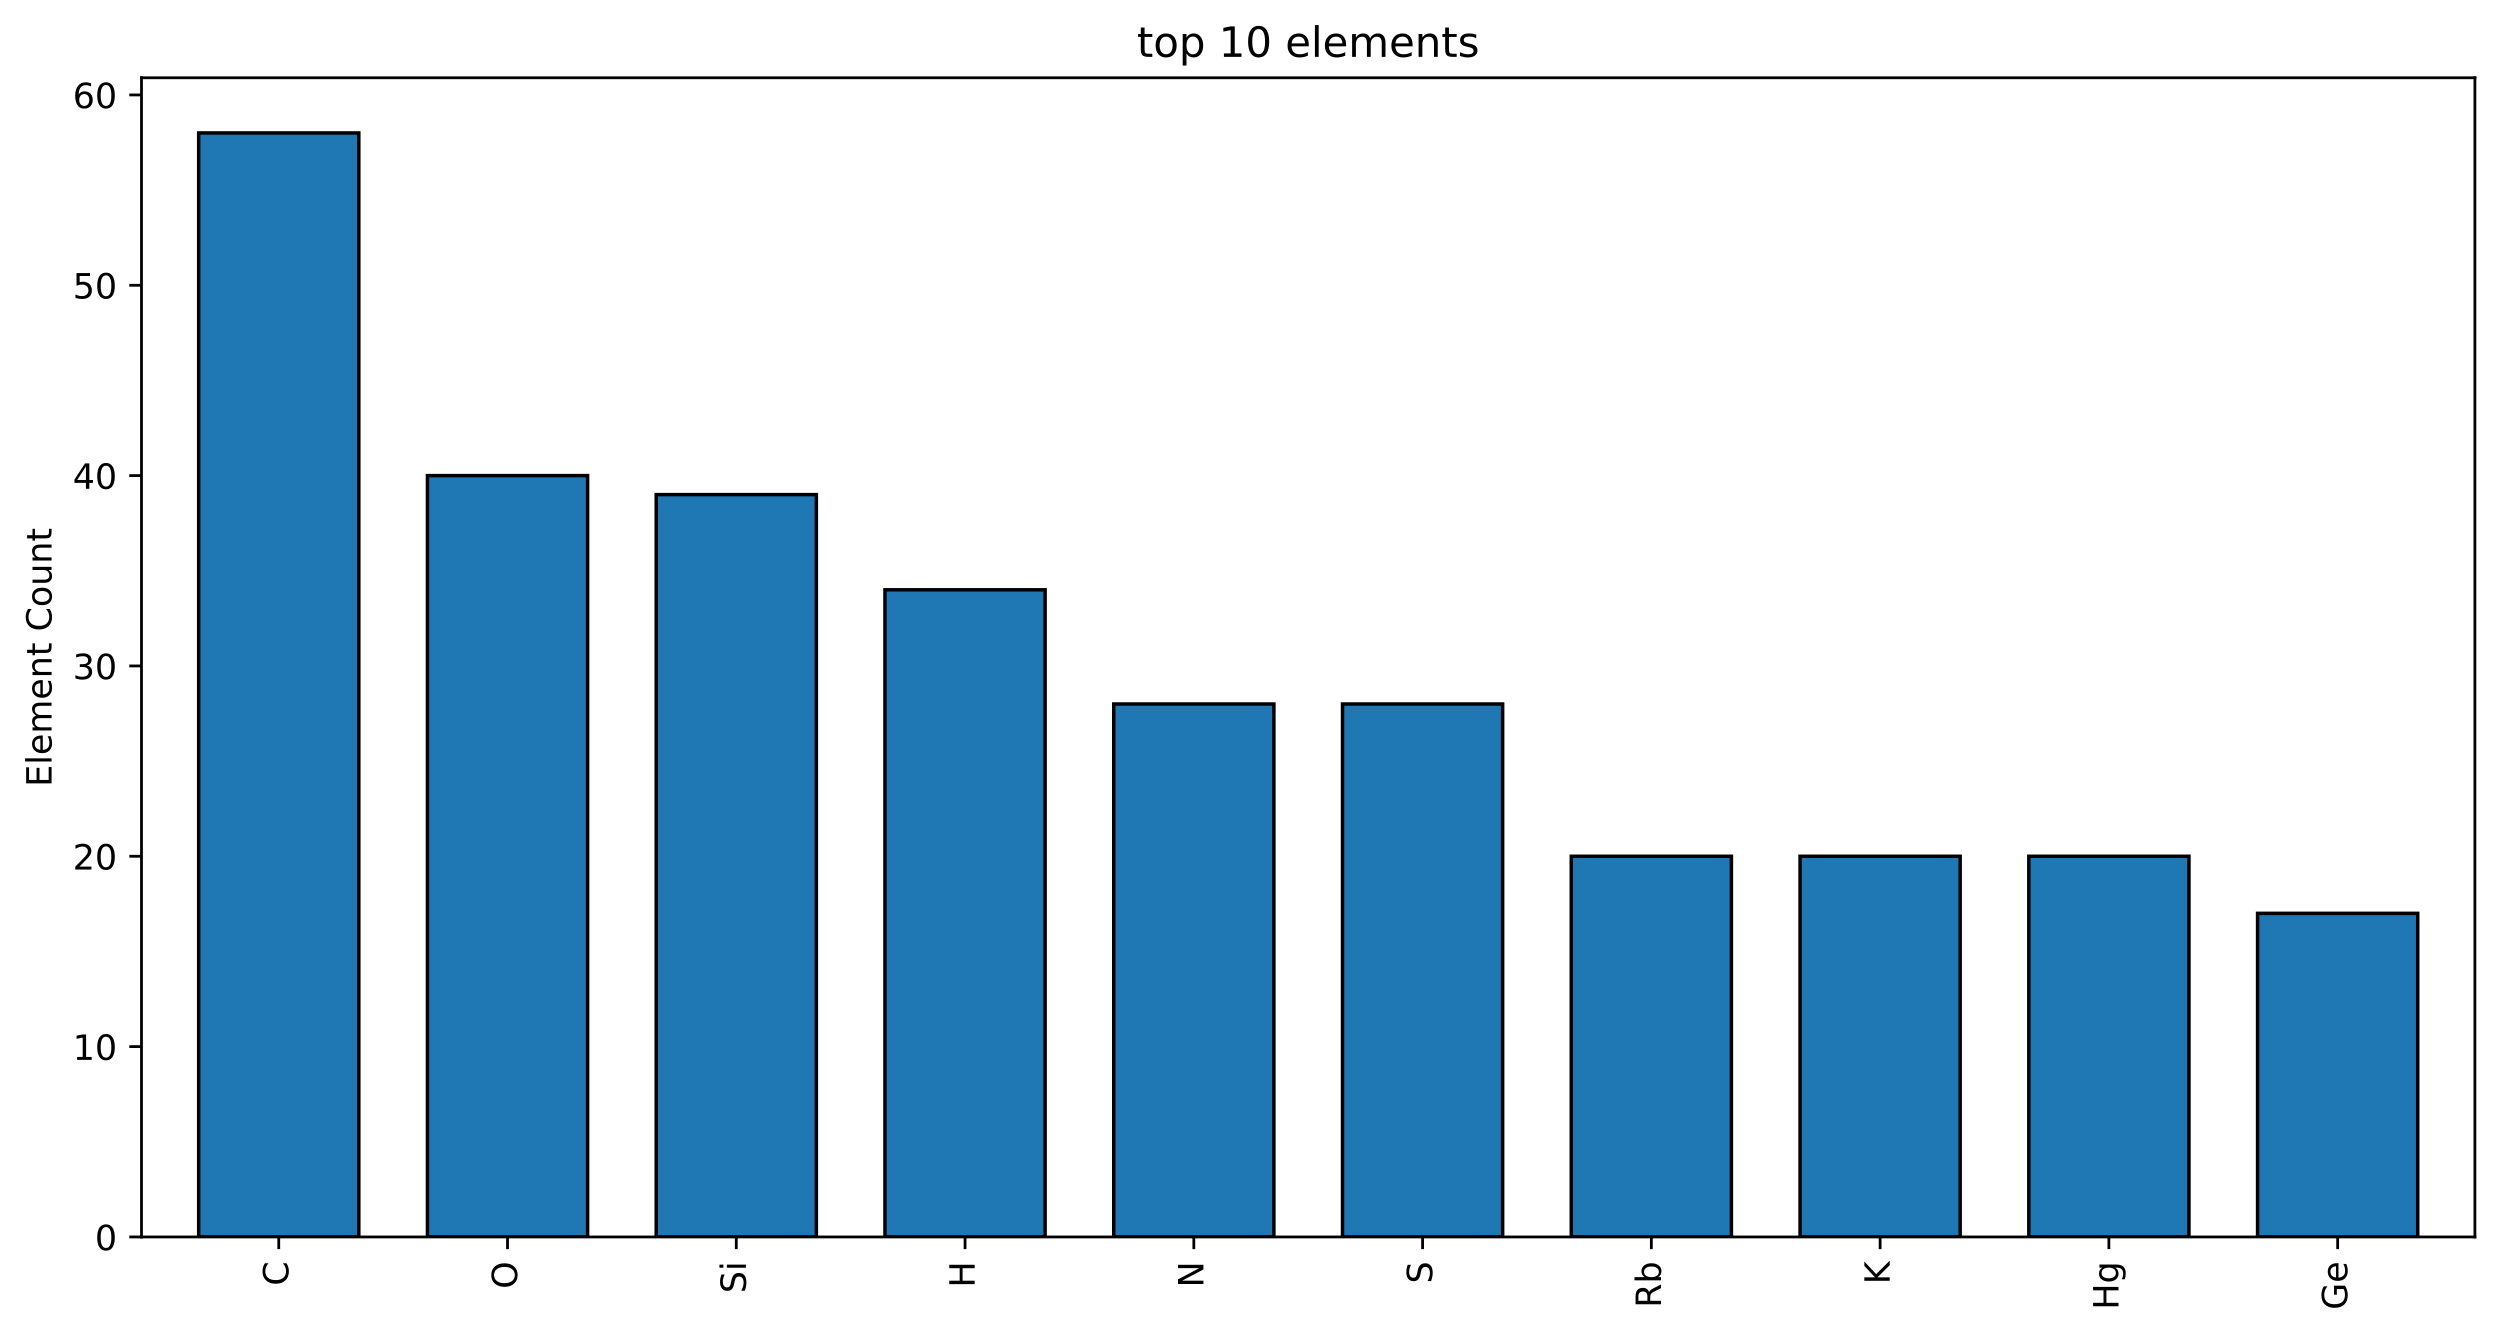
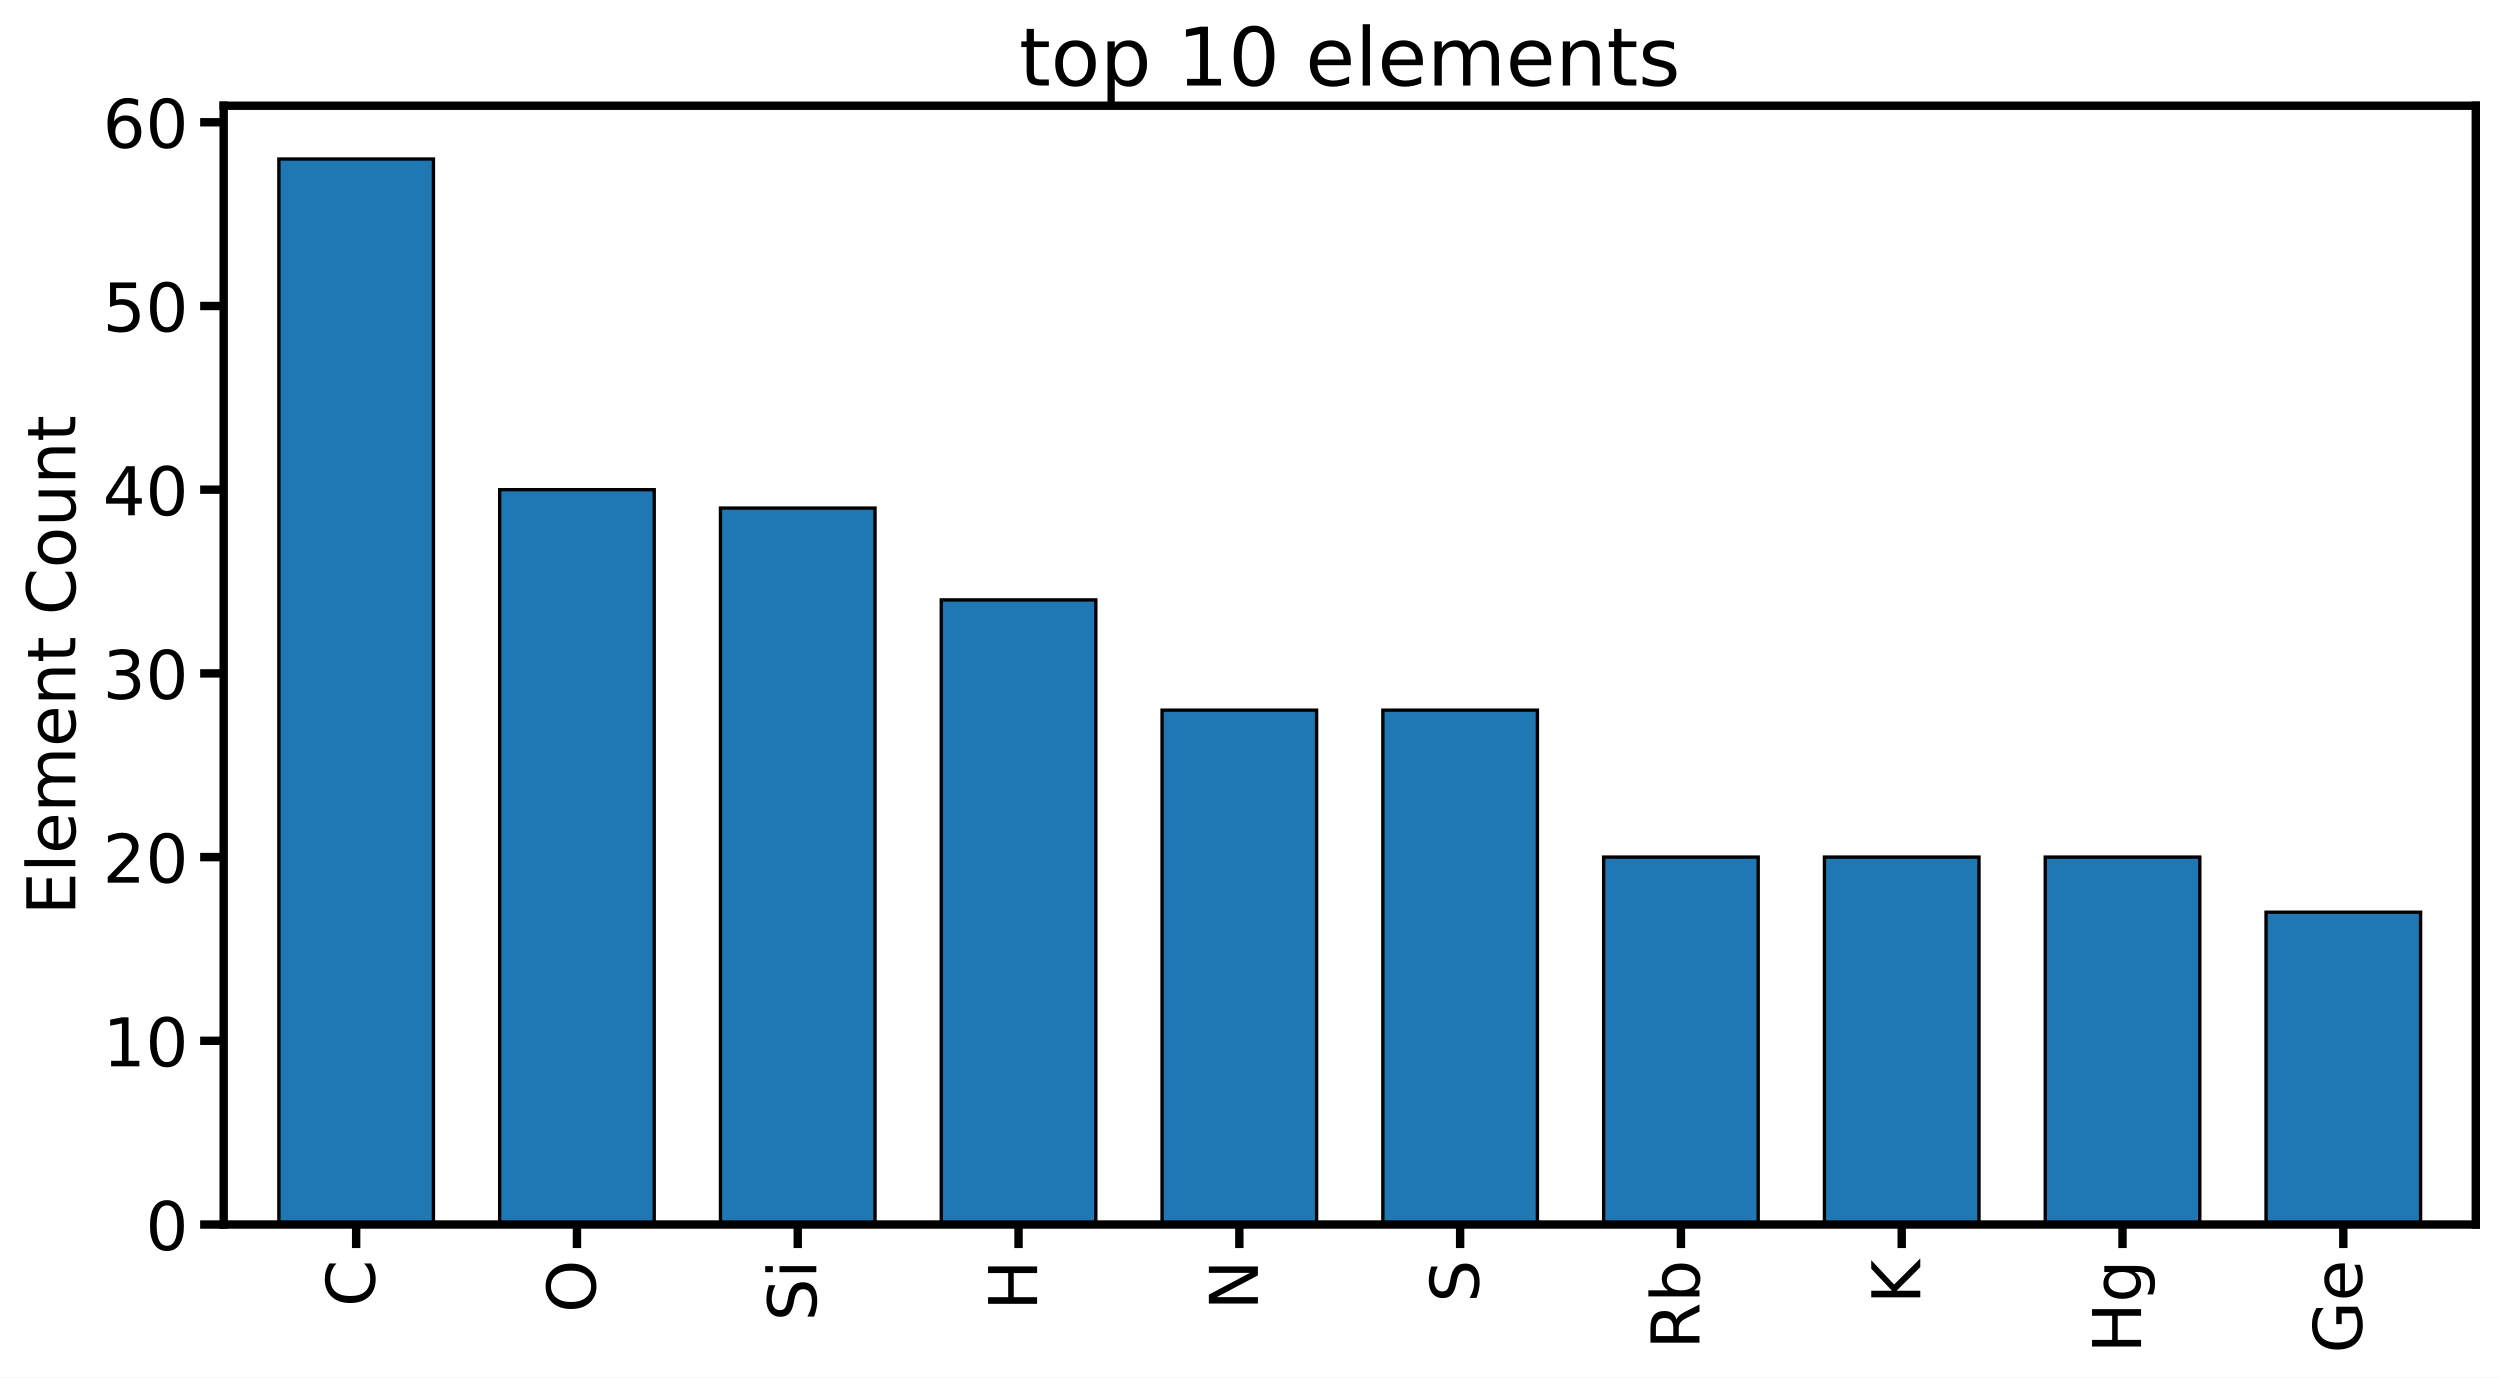
- <svg xmlns="http://www.w3.org/2000/svg" xmlns:xlink="http://www.w3.org/1999/xlink" height="383.06pt" version="1.1" viewBox="0 0 717.403 383.06" width="717.403pt">
+ <svg xmlns="http://www.w3.org/2000/svg" xmlns:xlink="http://www.w3.org/1999/xlink" height="409.579pt" version="1.1" viewBox="0 0 743.306 409.579" width="743.306pt">
  <defs>
    <style type="text/css">
*{stroke-linecap:butt;stroke-linejoin:round;}
  </style>
  </defs>
  <g id="figure_1">
    <g id="patch_1">
-       <path d="M 0 383.06  L 717.403 383.06  L 717.403 0  L 0 0  z " style="fill:#ffffff;" />
+       <path d="M 0 409.579  L 743.306 409.579  L 743.306 0  L 0 0  z " style="fill:#ffffff;" />
    </g>
    <g id="axes_1">
      <g id="patch_2">
-         <path d="M 40.603 354.958  L 710.203 354.958  L 710.203 22.318  L 40.603 22.318  z " style="fill:#ffffff;" />
+         <path d="M 66.506 364.076  L 736.106 364.076  L 736.106 31.436  L 66.506 31.436  z " style="fill:#ffffff;" />
      </g>
      <g id="patch_3">
-         <path clip-path="url(#pca8b37ce9c)" d="M 57.015 354.958  L 102.968 354.958  L 102.968 38.158  L 57.015 38.158  z " style="fill:#1f77b4;stroke:#000000;stroke-linejoin:miter;" />
+         <path clip-path="url(#p28647fde03)" d="M 82.918 364.076  L 128.871 364.076  L 128.871 47.276  L 82.918 47.276  z " style="fill:#1f77b4;stroke:#000000;stroke-linejoin:miter;" />
      </g>
      <g id="patch_4">
-         <path clip-path="url(#pca8b37ce9c)" d="M 122.662 354.958  L 168.615 354.958  L 168.615 136.475  L 122.662 136.475  z " style="fill:#1f77b4;stroke:#000000;stroke-linejoin:miter;" />
+         <path clip-path="url(#p28647fde03)" d="M 148.565 364.076  L 194.518 364.076  L 194.518 145.593  L 148.565 145.593  z " style="fill:#1f77b4;stroke:#000000;stroke-linejoin:miter;" />
      </g>
      <g id="patch_5">
-         <path clip-path="url(#pca8b37ce9c)" d="M 188.309 354.958  L 234.262 354.958  L 234.262 141.937  L 188.309 141.937  z " style="fill:#1f77b4;stroke:#000000;stroke-linejoin:miter;" />
+         <path clip-path="url(#p28647fde03)" d="M 214.212 364.076  L 260.165 364.076  L 260.165 151.056  L 214.212 151.056  z " style="fill:#1f77b4;stroke:#000000;stroke-linejoin:miter;" />
      </g>
      <g id="patch_6">
-         <path clip-path="url(#pca8b37ce9c)" d="M 253.956 354.958  L 299.909 354.958  L 299.909 169.248  L 253.956 169.248  z " style="fill:#1f77b4;stroke:#000000;stroke-linejoin:miter;" />
+         <path clip-path="url(#p28647fde03)" d="M 279.859 364.076  L 325.812 364.076  L 325.812 178.366  L 279.859 178.366  z " style="fill:#1f77b4;stroke:#000000;stroke-linejoin:miter;" />
      </g>
      <g id="patch_7">
-         <path clip-path="url(#pca8b37ce9c)" d="M 319.603 354.958  L 365.556 354.958  L 365.556 202.02  L 319.603 202.02  z " style="fill:#1f77b4;stroke:#000000;stroke-linejoin:miter;" />
+         <path clip-path="url(#p28647fde03)" d="M 345.506 364.076  L 391.459 364.076  L 391.459 211.138  L 345.506 211.138  z " style="fill:#1f77b4;stroke:#000000;stroke-linejoin:miter;" />
      </g>
      <g id="patch_8">
-         <path clip-path="url(#pca8b37ce9c)" d="M 385.25 354.958  L 431.203 354.958  L 431.203 202.02  L 385.25 202.02  z " style="fill:#1f77b4;stroke:#000000;stroke-linejoin:miter;" />
+         <path clip-path="url(#p28647fde03)" d="M 411.153 364.076  L 457.106 364.076  L 457.106 211.138  L 411.153 211.138  z " style="fill:#1f77b4;stroke:#000000;stroke-linejoin:miter;" />
      </g>
      <g id="patch_9">
-         <path clip-path="url(#pca8b37ce9c)" d="M 450.897 354.958  L 496.85 354.958  L 496.85 245.717  L 450.897 245.717  z " style="fill:#1f77b4;stroke:#000000;stroke-linejoin:miter;" />
+         <path clip-path="url(#p28647fde03)" d="M 476.8 364.076  L 522.753 364.076  L 522.753 254.835  L 476.8 254.835  z " style="fill:#1f77b4;stroke:#000000;stroke-linejoin:miter;" />
      </g>
      <g id="patch_10">
-         <path clip-path="url(#pca8b37ce9c)" d="M 516.544 354.958  L 562.497 354.958  L 562.497 245.717  L 516.544 245.717  z " style="fill:#1f77b4;stroke:#000000;stroke-linejoin:miter;" />
+         <path clip-path="url(#p28647fde03)" d="M 542.447 364.076  L 588.4 364.076  L 588.4 254.835  L 542.447 254.835  z " style="fill:#1f77b4;stroke:#000000;stroke-linejoin:miter;" />
      </g>
      <g id="patch_11">
-         <path clip-path="url(#pca8b37ce9c)" d="M 582.191 354.958  L 628.144 354.958  L 628.144 245.717  L 582.191 245.717  z " style="fill:#1f77b4;stroke:#000000;stroke-linejoin:miter;" />
+         <path clip-path="url(#p28647fde03)" d="M 608.094 364.076  L 654.047 364.076  L 654.047 254.835  L 608.094 254.835  z " style="fill:#1f77b4;stroke:#000000;stroke-linejoin:miter;" />
      </g>
      <g id="patch_12">
-         <path clip-path="url(#pca8b37ce9c)" d="M 647.838 354.958  L 693.791 354.958  L 693.791 262.103  L 647.838 262.103  z " style="fill:#1f77b4;stroke:#000000;stroke-linejoin:miter;" />
+         <path clip-path="url(#p28647fde03)" d="M 673.742 364.076  L 719.694 364.076  L 719.694 271.221  L 673.742 271.221  z " style="fill:#1f77b4;stroke:#000000;stroke-linejoin:miter;" />
      </g>
      <g id="matplotlib.axis_1">
        <g id="xtick_1">
          <g id="line2d_1">
            <defs>
-               <path d="M 0 0  L 0 3.5  " id="ma5c76745f0" style="stroke:#000000;stroke-width:0.8;" />
-             </defs>
-             <g>
-               <use style="stroke:#000000;stroke-width:0.8;" x="79.991" xlink:href="#ma5c76745f0" y="354.958" />
+               <path d="M 0 0  L 0 7  " id="m78ab363102" style="stroke:#000000;stroke-width:2.5;" />
+             </defs>
+             <g>
+               <use style="stroke:#000000;stroke-width:2.5;" x="105.894" xlink:href="#m78ab363102" y="364.076" />
            </g>
          </g>
          <g id="text_1">
            <defs>
              <path d="M 64.406 67.281  L 64.406 56.891  Q 59.422 61.531 53.781 63.812  Q 48.141 66.109 41.797 66.109  Q 29.297 66.109 22.656 58.469  Q 16.016 50.828 16.016 36.375  Q 16.016 21.969 22.656 14.328  Q 29.297 6.688 41.797 6.688  Q 48.141 6.688 53.781 8.984  Q 59.422 11.281 64.406 15.922  L 64.406 5.609  Q 59.234 2.094 53.438 0.328  Q 47.656 -1.422 41.219 -1.422  Q 24.656 -1.422 15.125 8.703  Q 5.609 18.844 5.609 36.375  Q 5.609 53.953 15.125 64.078  Q 24.656 74.219 41.219 74.219  Q 47.75 74.219 53.531 72.484  Q 59.328 70.75 64.406 67.281  z " id="DejaVuSans-67" />
            </defs>
-             <g transform="translate(82.75074 368.9409)rotate(-90)scale(0.1 -0.1)">
+             <g transform="translate(111.4132 388.5419)rotate(-90)scale(0.2 -0.2)">
              <use xlink:href="#DejaVuSans-67" />
            </g>
          </g>
        </g>
        <g id="xtick_2">
          <g id="line2d_2">
            <g>
-               <use style="stroke:#000000;stroke-width:0.8;" x="145.638" xlink:href="#ma5c76745f0" y="354.958" />
+               <use style="stroke:#000000;stroke-width:2.5;" x="171.542" xlink:href="#m78ab363102" y="364.076" />
            </g>
          </g>
          <g id="text_2">
            <defs>
              <path d="M 39.406 66.219  Q 28.656 66.219 22.328 58.203  Q 16.016 50.203 16.016 36.375  Q 16.016 22.609 22.328 14.594  Q 28.656 6.594 39.406 6.594  Q 50.141 6.594 56.422 14.594  Q 62.703 22.609 62.703 36.375  Q 62.703 50.203 56.422 58.203  Q 50.141 66.219 39.406 66.219  z M 39.406 74.219  Q 54.734 74.219 63.906 63.938  Q 73.094 53.656 73.094 36.375  Q 73.094 19.141 63.906 8.859  Q 54.734 -1.422 39.406 -1.422  Q 24.031 -1.422 14.812 8.828  Q 5.609 19.094 5.609 36.375  Q 5.609 53.656 14.812 63.938  Q 24.031 74.219 39.406 74.219  z " id="DejaVuSans-79" />
            </defs>
-             <g transform="translate(148.3978 369.83)rotate(-90)scale(0.1 -0.1)">
+             <g transform="translate(177.0603 390.32)rotate(-90)scale(0.2 -0.2)">
              <use xlink:href="#DejaVuSans-79" />
            </g>
          </g>
        </g>
        <g id="xtick_3">
          <g id="line2d_3">
            <g>
-               <use style="stroke:#000000;stroke-width:0.8;" x="211.285" xlink:href="#ma5c76745f0" y="354.958" />
+               <use style="stroke:#000000;stroke-width:2.5;" x="237.189" xlink:href="#m78ab363102" y="364.076" />
            </g>
          </g>
          <g id="text_3">
            <defs>
              <path d="M 53.516 70.516  L 53.516 60.891  Q 47.906 63.578 42.922 64.891  Q 37.938 66.219 33.297 66.219  Q 25.25 66.219 20.875 63.094  Q 16.5 59.969 16.5 54.203  Q 16.5 49.359 19.406 46.891  Q 22.312 44.438 30.422 42.922  L 36.375 41.703  Q 47.406 39.594 52.656 34.297  Q 57.906 29 57.906 20.125  Q 57.906 9.516 50.797 4.047  Q 43.703 -1.422 29.984 -1.422  Q 24.812 -1.422 18.969 -0.25  Q 13.141 0.922 6.891 3.219  L 6.891 13.375  Q 12.891 10.016 18.656 8.297  Q 24.422 6.594 29.984 6.594  Q 38.422 6.594 43.016 9.906  Q 47.609 13.234 47.609 19.391  Q 47.609 24.75 44.312 27.781  Q 41.016 30.812 33.5 32.328  L 27.484 33.5  Q 16.453 35.688 11.516 40.375  Q 6.594 45.062 6.594 53.422  Q 6.594 63.094 13.406 68.656  Q 20.219 74.219 32.172 74.219  Q 37.312 74.219 42.625 73.281  Q 47.953 72.359 53.516 70.516  z " id="DejaVuSans-83" />
              <path d="M 9.422 54.688  L 18.406 54.688  L 18.406 0  L 9.422 0  z M 9.422 75.984  L 18.406 75.984  L 18.406 64.594  L 9.422 64.594  z " id="DejaVuSans-105" />
            </defs>
-             <g transform="translate(214.0449 371.0847)rotate(-90)scale(0.1 -0.1)">
+             <g transform="translate(242.7074 392.8294)rotate(-90)scale(0.2 -0.2)">
              <use xlink:href="#DejaVuSans-83" />
              <use x="63.477" xlink:href="#DejaVuSans-105" />
            </g>
          </g>
        </g>
        <g id="xtick_4">
          <g id="line2d_4">
            <g>
-               <use style="stroke:#000000;stroke-width:0.8;" x="276.933" xlink:href="#ma5c76745f0" y="354.958" />
+               <use style="stroke:#000000;stroke-width:2.5;" x="302.836" xlink:href="#m78ab363102" y="364.076" />
            </g>
          </g>
          <g id="text_4">
            <defs>
              <path d="M 9.812 72.906  L 19.672 72.906  L 19.672 43.016  L 55.516 43.016  L 55.516 72.906  L 65.375 72.906  L 65.375 0  L 55.516 0  L 55.516 34.719  L 19.672 34.719  L 19.672 0  L 9.812 0  z " id="DejaVuSans-72" />
            </defs>
-             <g transform="translate(279.6919 369.4784)rotate(-90)scale(0.1 -0.1)">
+             <g transform="translate(308.3544 389.6169)rotate(-90)scale(0.2 -0.2)">
              <use xlink:href="#DejaVuSans-72" />
            </g>
          </g>
        </g>
        <g id="xtick_5">
          <g id="line2d_5">
            <g>
-               <use style="stroke:#000000;stroke-width:0.8;" x="342.58" xlink:href="#ma5c76745f0" y="354.958" />
+               <use style="stroke:#000000;stroke-width:2.5;" x="368.483" xlink:href="#m78ab363102" y="364.076" />
            </g>
          </g>
          <g id="text_5">
            <defs>
              <path d="M 9.812 72.906  L 23.094 72.906  L 55.422 11.922  L 55.422 72.906  L 64.984 72.906  L 64.984 0  L 51.703 0  L 19.391 60.984  L 19.391 0  L 9.812 0  z " id="DejaVuSans-78" />
            </defs>
-             <g transform="translate(345.339 369.4394)rotate(-90)scale(0.1 -0.1)">
+             <g transform="translate(374.0015 389.5387)rotate(-90)scale(0.2 -0.2)">
              <use xlink:href="#DejaVuSans-78" />
            </g>
          </g>
        </g>
        <g id="xtick_6">
          <g id="line2d_6">
            <g>
-               <use style="stroke:#000000;stroke-width:0.8;" x="408.227" xlink:href="#ma5c76745f0" y="354.958" />
+               <use style="stroke:#000000;stroke-width:2.5;" x="434.13" xlink:href="#m78ab363102" y="364.076" />
            </g>
          </g>
          <g id="text_6">
-             <g transform="translate(410.986 368.3066)rotate(-90)scale(0.1 -0.1)">
+             <g transform="translate(439.6485 387.2731)rotate(-90)scale(0.2 -0.2)">
              <use xlink:href="#DejaVuSans-83" />
            </g>
          </g>
        </g>
        <g id="xtick_7">
          <g id="line2d_7">
            <g>
-               <use style="stroke:#000000;stroke-width:0.8;" x="473.874" xlink:href="#ma5c76745f0" y="354.958" />
+               <use style="stroke:#000000;stroke-width:2.5;" x="499.777" xlink:href="#m78ab363102" y="364.076" />
            </g>
          </g>
          <g id="text_7">
            <defs>
              <path d="M 44.391 34.188  Q 47.562 33.109 50.562 29.594  Q 53.562 26.078 56.594 19.922  L 66.609 0  L 56 0  L 46.688 18.703  Q 43.062 26.031 39.672 28.422  Q 36.281 30.812 30.422 30.812  L 19.672 30.812  L 19.672 0  L 9.812 0  L 9.812 72.906  L 32.078 72.906  Q 44.578 72.906 50.734 67.672  Q 56.891 62.453 56.891 51.906  Q 56.891 45.016 53.688 40.469  Q 50.484 35.938 44.391 34.188  z M 19.672 64.797  L 19.672 38.922  L 32.078 38.922  Q 39.203 38.922 42.844 42.219  Q 46.484 45.516 46.484 51.906  Q 46.484 58.297 42.844 61.547  Q 39.203 64.797 32.078 64.797  z " id="DejaVuSans-82" />
              <path d="M 48.688 27.297  Q 48.688 37.203 44.609 42.844  Q 40.531 48.484 33.406 48.484  Q 26.266 48.484 22.188 42.844  Q 18.109 37.203 18.109 27.297  Q 18.109 17.391 22.188 11.75  Q 26.266 6.109 33.406 6.109  Q 40.531 6.109 44.609 11.75  Q 48.688 17.391 48.688 27.297  z M 18.109 46.391  Q 20.953 51.266 25.266 53.625  Q 29.594 56 35.594 56  Q 45.562 56 51.781 48.094  Q 58.016 40.188 58.016 27.297  Q 58.016 14.406 51.781 6.484  Q 45.562 -1.422 35.594 -1.422  Q 29.594 -1.422 25.266 0.953  Q 20.953 3.328 18.109 8.203  L 18.109 0  L 9.078 0  L 9.078 75.984  L 18.109 75.984  z " id="DejaVuSans-98" />
            </defs>
-             <g transform="translate(476.6331 375.255)rotate(-90)scale(0.1 -0.1)">
+             <g transform="translate(505.2956 401.17)rotate(-90)scale(0.2 -0.2)">
              <use xlink:href="#DejaVuSans-82" />
              <use x="69.482" xlink:href="#DejaVuSans-98" />
            </g>
          </g>
        </g>
        <g id="xtick_8">
          <g id="line2d_8">
            <g>
-               <use style="stroke:#000000;stroke-width:0.8;" x="539.521" xlink:href="#ma5c76745f0" y="354.958" />
+               <use style="stroke:#000000;stroke-width:2.5;" x="565.424" xlink:href="#m78ab363102" y="364.076" />
            </g>
          </g>
          <g id="text_8">
            <defs>
              <path d="M 9.812 72.906  L 19.672 72.906  L 19.672 42.094  L 52.391 72.906  L 65.094 72.906  L 28.906 38.922  L 67.672 0  L 54.688 0  L 19.672 35.109  L 19.672 0  L 9.812 0  z " id="DejaVuSans-75" />
            </defs>
-             <g transform="translate(542.2801 368.5159)rotate(-90)scale(0.1 -0.1)">
+             <g transform="translate(570.9426 387.6919)rotate(-90)scale(0.2 -0.2)">
              <use xlink:href="#DejaVuSans-75" />
            </g>
          </g>
        </g>
        <g id="xtick_9">
          <g id="line2d_9">
            <g>
-               <use style="stroke:#000000;stroke-width:0.8;" x="605.168" xlink:href="#ma5c76745f0" y="354.958" />
+               <use style="stroke:#000000;stroke-width:2.5;" x="631.071" xlink:href="#m78ab363102" y="364.076" />
            </g>
          </g>
          <g id="text_9">
            <defs>
              <path d="M 45.406 27.984  Q 45.406 37.75 41.375 43.109  Q 37.359 48.484 30.078 48.484  Q 22.859 48.484 18.828 43.109  Q 14.797 37.75 14.797 27.984  Q 14.797 18.266 18.828 12.891  Q 22.859 7.516 30.078 7.516  Q 37.359 7.516 41.375 12.891  Q 45.406 18.266 45.406 27.984  z M 54.391 6.781  Q 54.391 -7.172 48.188 -13.984  Q 42 -20.797 29.203 -20.797  Q 24.469 -20.797 20.266 -20.094  Q 16.062 -19.391 12.109 -17.922  L 12.109 -9.188  Q 16.062 -11.328 19.922 -12.344  Q 23.781 -13.375 27.781 -13.375  Q 36.625 -13.375 41.016 -8.766  Q 45.406 -4.156 45.406 5.172  L 45.406 9.625  Q 42.625 4.781 38.281 2.391  Q 33.938 0 27.875 0  Q 17.828 0 11.672 7.656  Q 5.516 15.328 5.516 27.984  Q 5.516 40.672 11.672 48.328  Q 17.828 56 27.875 56  Q 33.938 56 38.281 53.609  Q 42.625 51.219 45.406 46.391  L 45.406 54.688  L 54.391 54.688  z " id="DejaVuSans-103" />
            </defs>
-             <g transform="translate(607.9272 375.8269)rotate(-90)scale(0.1 -0.1)">
+             <g transform="translate(636.5897 402.3138)rotate(-90)scale(0.2 -0.2)">
              <use xlink:href="#DejaVuSans-72" />
              <use x="75.195" xlink:href="#DejaVuSans-103" />
            </g>
          </g>
        </g>
        <g id="xtick_10">
          <g id="line2d_10">
            <g>
-               <use style="stroke:#000000;stroke-width:0.8;" x="670.815" xlink:href="#ma5c76745f0" y="354.958" />
+               <use style="stroke:#000000;stroke-width:2.5;" x="696.718" xlink:href="#m78ab363102" y="364.076" />
            </g>
          </g>
          <g id="text_10">
            <defs>
              <path d="M 59.516 10.406  L 59.516 29.984  L 43.406 29.984  L 43.406 38.094  L 69.281 38.094  L 69.281 6.781  Q 63.578 2.734 56.688 0.656  Q 49.812 -1.422 42 -1.422  Q 24.906 -1.422 15.25 8.562  Q 5.609 18.562 5.609 36.375  Q 5.609 54.25 15.25 64.234  Q 24.906 74.219 42 74.219  Q 49.125 74.219 55.547 72.453  Q 61.969 70.703 67.391 67.281  L 67.391 56.781  Q 61.922 61.422 55.766 63.766  Q 49.609 66.109 42.828 66.109  Q 29.438 66.109 22.719 58.641  Q 16.016 51.172 16.016 36.375  Q 16.016 21.625 22.719 14.156  Q 29.438 6.688 42.828 6.688  Q 48.047 6.688 52.141 7.594  Q 56.25 8.5 59.516 10.406  z " id="DejaVuSans-71" />
              <path d="M 56.203 29.594  L 56.203 25.203  L 14.891 25.203  Q 15.484 15.922 20.484 11.062  Q 25.484 6.203 34.422 6.203  Q 39.594 6.203 44.453 7.469  Q 49.312 8.734 54.109 11.281  L 54.109 2.781  Q 49.266 0.734 44.188 -0.344  Q 39.109 -1.422 33.891 -1.422  Q 20.797 -1.422 13.156 6.188  Q 5.516 13.812 5.516 26.812  Q 5.516 40.234 12.766 48.109  Q 20.016 56 32.328 56  Q 43.359 56 49.781 48.891  Q 56.203 41.797 56.203 29.594  z M 47.219 32.234  Q 47.125 39.594 43.094 43.984  Q 39.062 48.391 32.422 48.391  Q 24.906 48.391 20.391 44.141  Q 15.875 39.891 15.188 32.172  z " id="DejaVuSans-101" />
            </defs>
-             <g transform="translate(673.5743 375.8597)rotate(-90)scale(0.1 -0.1)">
+             <g transform="translate(702.2368 402.3794)rotate(-90)scale(0.2 -0.2)">
              <use xlink:href="#DejaVuSans-71" />
              <use x="77.49" xlink:href="#DejaVuSans-101" />
            </g>
          </g>
        </g>
      </g>
      <g id="matplotlib.axis_2">
        <g id="ytick_1">
          <g id="line2d_11">
            <defs>
-               <path d="M 0 0  L -3.5 0  " id="m79d8c0d48b" style="stroke:#000000;stroke-width:0.8;" />
-             </defs>
-             <g>
-               <use style="stroke:#000000;stroke-width:0.8;" x="40.603" xlink:href="#m79d8c0d48b" y="354.958" />
+               <path d="M 0 0  L -7 0  " id="m0d96b2af83" style="stroke:#000000;stroke-width:2.5;" />
+             </defs>
+             <g>
+               <use style="stroke:#000000;stroke-width:2.5;" x="66.506" xlink:href="#m0d96b2af83" y="364.076" />
            </g>
          </g>
          <g id="text_11">
            <defs>
              <path d="M 31.781 66.406  Q 24.172 66.406 20.328 58.906  Q 16.5 51.422 16.5 36.375  Q 16.5 21.391 20.328 13.891  Q 24.172 6.391 31.781 6.391  Q 39.453 6.391 43.281 13.891  Q 47.125 21.391 47.125 36.375  Q 47.125 51.422 43.281 58.906  Q 39.453 66.406 31.781 66.406  z M 31.781 74.219  Q 44.047 74.219 50.516 64.516  Q 56.984 54.828 56.984 36.375  Q 56.984 17.969 50.516 8.266  Q 44.047 -1.422 31.781 -1.422  Q 19.531 -1.422 13.062 8.266  Q 6.594 17.969 6.594 36.375  Q 6.594 54.828 13.062 64.516  Q 19.531 74.219 31.781 74.219  z " id="DejaVuSans-48" />
            </defs>
-             <g transform="translate(27.24063 358.7573)scale(0.1 -0.1)">
+             <g transform="translate(43.28125 371.6747)scale(0.2 -0.2)">
              <use xlink:href="#DejaVuSans-48" />
            </g>
          </g>
        </g>
        <g id="ytick_2">
          <g id="line2d_12">
            <g>
-               <use style="stroke:#000000;stroke-width:0.8;" x="40.603" xlink:href="#m79d8c0d48b" y="300.337" />
+               <use style="stroke:#000000;stroke-width:2.5;" x="66.506" xlink:href="#m0d96b2af83" y="309.456" />
            </g>
          </g>
          <g id="text_12">
            <defs>
              <path d="M 12.406 8.297  L 28.516 8.297  L 28.516 63.922  L 10.984 60.406  L 10.984 69.391  L 28.422 72.906  L 38.281 72.906  L 38.281 8.297  L 54.391 8.297  L 54.391 0  L 12.406 0  z " id="DejaVuSans-49" />
            </defs>
-             <g transform="translate(20.87813 304.1367)scale(0.1 -0.1)">
+             <g transform="translate(30.55625 317.054)scale(0.2 -0.2)">
              <use xlink:href="#DejaVuSans-49" />
              <use x="63.623" xlink:href="#DejaVuSans-48" />
            </g>
          </g>
        </g>
        <g id="ytick_3">
          <g id="line2d_13">
            <g>
-               <use style="stroke:#000000;stroke-width:0.8;" x="40.603" xlink:href="#m79d8c0d48b" y="245.717" />
+               <use style="stroke:#000000;stroke-width:2.5;" x="66.506" xlink:href="#m0d96b2af83" y="254.835" />
            </g>
          </g>
          <g id="text_13">
            <defs>
              <path d="M 19.188 8.297  L 53.609 8.297  L 53.609 0  L 7.328 0  L 7.328 8.297  Q 12.938 14.109 22.625 23.891  Q 32.328 33.688 34.812 36.531  Q 39.547 41.844 41.422 45.531  Q 43.312 49.219 43.312 52.781  Q 43.312 58.594 39.234 62.25  Q 35.156 65.922 28.609 65.922  Q 23.969 65.922 18.812 64.312  Q 13.672 62.703 7.812 59.422  L 7.812 69.391  Q 13.766 71.781 18.938 73  Q 24.125 74.219 28.422 74.219  Q 39.75 74.219 46.484 68.547  Q 53.219 62.891 53.219 53.422  Q 53.219 48.922 51.531 44.891  Q 49.859 40.875 45.406 35.406  Q 44.188 33.984 37.641 27.219  Q 31.109 20.453 19.188 8.297  z " id="DejaVuSans-50" />
            </defs>
-             <g transform="translate(20.87813 249.516)scale(0.1 -0.1)">
+             <g transform="translate(30.55625 262.4333)scale(0.2 -0.2)">
              <use xlink:href="#DejaVuSans-50" />
              <use x="63.623" xlink:href="#DejaVuSans-48" />
            </g>
          </g>
        </g>
        <g id="ytick_4">
          <g id="line2d_14">
            <g>
-               <use style="stroke:#000000;stroke-width:0.8;" x="40.603" xlink:href="#m79d8c0d48b" y="191.096" />
+               <use style="stroke:#000000;stroke-width:2.5;" x="66.506" xlink:href="#m0d96b2af83" y="200.214" />
            </g>
          </g>
          <g id="text_14">
            <defs>
              <path d="M 40.578 39.312  Q 47.656 37.797 51.625 33  Q 55.609 28.219 55.609 21.188  Q 55.609 10.406 48.188 4.484  Q 40.766 -1.422 27.094 -1.422  Q 22.516 -1.422 17.656 -0.516  Q 12.797 0.391 7.625 2.203  L 7.625 11.719  Q 11.719 9.328 16.594 8.109  Q 21.484 6.891 26.812 6.891  Q 36.078 6.891 40.938 10.547  Q 45.797 14.203 45.797 21.188  Q 45.797 27.641 41.281 31.266  Q 36.766 34.906 28.719 34.906  L 20.219 34.906  L 20.219 43.016  L 29.109 43.016  Q 36.375 43.016 40.234 45.922  Q 44.094 48.828 44.094 54.297  Q 44.094 59.906 40.109 62.906  Q 36.141 65.922 28.719 65.922  Q 24.656 65.922 20.016 65.031  Q 15.375 64.156 9.812 62.312  L 9.812 71.094  Q 15.438 72.656 20.344 73.438  Q 25.25 74.219 29.594 74.219  Q 40.828 74.219 47.359 69.109  Q 53.906 64.016 53.906 55.328  Q 53.906 49.266 50.438 45.094  Q 46.969 40.922 40.578 39.312  z " id="DejaVuSans-51" />
            </defs>
-             <g transform="translate(20.87813 194.8953)scale(0.1 -0.1)">
+             <g transform="translate(30.55625 207.8126)scale(0.2 -0.2)">
              <use xlink:href="#DejaVuSans-51" />
              <use x="63.623" xlink:href="#DejaVuSans-48" />
            </g>
          </g>
        </g>
        <g id="ytick_5">
          <g id="line2d_15">
            <g>
-               <use style="stroke:#000000;stroke-width:0.8;" x="40.603" xlink:href="#m79d8c0d48b" y="136.475" />
+               <use style="stroke:#000000;stroke-width:2.5;" x="66.506" xlink:href="#m0d96b2af83" y="145.593" />
            </g>
          </g>
          <g id="text_15">
            <defs>
              <path d="M 37.797 64.312  L 12.891 25.391  L 37.797 25.391  z M 35.203 72.906  L 47.609 72.906  L 47.609 25.391  L 58.016 25.391  L 58.016 17.188  L 47.609 17.188  L 47.609 0  L 37.797 0  L 37.797 17.188  L 4.891 17.188  L 4.891 26.703  z " id="DejaVuSans-52" />
            </defs>
-             <g transform="translate(20.87813 140.2746)scale(0.1 -0.1)">
+             <g transform="translate(30.55625 153.1919)scale(0.2 -0.2)">
              <use xlink:href="#DejaVuSans-52" />
              <use x="63.623" xlink:href="#DejaVuSans-48" />
            </g>
          </g>
        </g>
        <g id="ytick_6">
          <g id="line2d_16">
            <g>
-               <use style="stroke:#000000;stroke-width:0.8;" x="40.603" xlink:href="#m79d8c0d48b" y="81.855" />
+               <use style="stroke:#000000;stroke-width:2.5;" x="66.506" xlink:href="#m0d96b2af83" y="90.973" />
            </g>
          </g>
          <g id="text_16">
            <defs>
              <path d="M 10.797 72.906  L 49.516 72.906  L 49.516 64.594  L 19.828 64.594  L 19.828 46.734  Q 21.969 47.469 24.109 47.828  Q 26.266 48.188 28.422 48.188  Q 40.625 48.188 47.75 41.5  Q 54.891 34.812 54.891 23.391  Q 54.891 11.625 47.562 5.094  Q 40.234 -1.422 26.906 -1.422  Q 22.312 -1.422 17.547 -0.641  Q 12.797 0.141 7.719 1.703  L 7.719 11.625  Q 12.109 9.234 16.797 8.062  Q 21.484 6.891 26.703 6.891  Q 35.156 6.891 40.078 11.328  Q 45.016 15.766 45.016 23.391  Q 45.016 31 40.078 35.438  Q 35.156 39.891 26.703 39.891  Q 22.75 39.891 18.812 39.016  Q 14.891 38.141 10.797 36.281  z " id="DejaVuSans-53" />
            </defs>
-             <g transform="translate(20.87813 85.6539)scale(0.1 -0.1)">
+             <g transform="translate(30.55625 98.57124)scale(0.2 -0.2)">
              <use xlink:href="#DejaVuSans-53" />
              <use x="63.623" xlink:href="#DejaVuSans-48" />
            </g>
          </g>
        </g>
        <g id="ytick_7">
          <g id="line2d_17">
            <g>
-               <use style="stroke:#000000;stroke-width:0.8;" x="40.603" xlink:href="#m79d8c0d48b" y="27.234" />
+               <use style="stroke:#000000;stroke-width:2.5;" x="66.506" xlink:href="#m0d96b2af83" y="36.352" />
            </g>
          </g>
          <g id="text_17">
            <defs>
              <path d="M 33.016 40.375  Q 26.375 40.375 22.484 35.828  Q 18.609 31.297 18.609 23.391  Q 18.609 15.531 22.484 10.953  Q 26.375 6.391 33.016 6.391  Q 39.656 6.391 43.531 10.953  Q 47.406 15.531 47.406 23.391  Q 47.406 31.297 43.531 35.828  Q 39.656 40.375 33.016 40.375  z M 52.594 71.297  L 52.594 62.312  Q 48.875 64.062 45.094 64.984  Q 41.312 65.922 37.594 65.922  Q 27.828 65.922 22.672 59.328  Q 17.531 52.734 16.797 39.406  Q 19.672 43.656 24.016 45.922  Q 28.375 48.188 33.594 48.188  Q 44.578 48.188 50.953 41.516  Q 57.328 34.859 57.328 23.391  Q 57.328 12.156 50.688 5.359  Q 44.047 -1.422 33.016 -1.422  Q 20.359 -1.422 13.672 8.266  Q 6.984 17.969 6.984 36.375  Q 6.984 53.656 15.188 63.938  Q 23.391 74.219 37.203 74.219  Q 40.922 74.219 44.703 73.484  Q 48.484 72.75 52.594 71.297  z " id="DejaVuSans-54" />
            </defs>
-             <g transform="translate(20.87813 31.03321)scale(0.1 -0.1)">
+             <g transform="translate(30.55625 43.95055)scale(0.2 -0.2)">
              <use xlink:href="#DejaVuSans-54" />
              <use x="63.623" xlink:href="#DejaVuSans-48" />
            </g>
          </g>
        </g>
        <g id="text_18">
          <defs>
            <path d="M 9.812 72.906  L 55.906 72.906  L 55.906 64.594  L 19.672 64.594  L 19.672 43.016  L 54.391 43.016  L 54.391 34.719  L 19.672 34.719  L 19.672 8.297  L 56.781 8.297  L 56.781 0  L 9.812 0  z " id="DejaVuSans-69" />
            <path d="M 9.422 75.984  L 18.406 75.984  L 18.406 0  L 9.422 0  z " id="DejaVuSans-108" />
            <path d="M 52 44.188  Q 55.375 50.25 60.062 53.125  Q 64.75 56 71.094 56  Q 79.641 56 84.281 50.016  Q 88.922 44.047 88.922 33.016  L 88.922 0  L 79.891 0  L 79.891 32.719  Q 79.891 40.578 77.094 44.375  Q 74.312 48.188 68.609 48.188  Q 61.625 48.188 57.562 43.547  Q 53.516 38.922 53.516 30.906  L 53.516 0  L 44.484 0  L 44.484 32.719  Q 44.484 40.625 41.703 44.406  Q 38.922 48.188 33.109 48.188  Q 26.219 48.188 22.156 43.531  Q 18.109 38.875 18.109 30.906  L 18.109 0  L 9.078 0  L 9.078 54.688  L 18.109 54.688  L 18.109 46.188  Q 21.188 51.219 25.484 53.609  Q 29.781 56 35.688 56  Q 41.656 56 45.828 52.969  Q 50 49.953 52 44.188  z " id="DejaVuSans-109" />
            <path d="M 54.891 33.016  L 54.891 0  L 45.906 0  L 45.906 32.719  Q 45.906 40.484 42.875 44.328  Q 39.844 48.188 33.797 48.188  Q 26.516 48.188 22.312 43.547  Q 18.109 38.922 18.109 30.906  L 18.109 0  L 9.078 0  L 9.078 54.688  L 18.109 54.688  L 18.109 46.188  Q 21.344 51.125 25.703 53.562  Q 30.078 56 35.797 56  Q 45.219 56 50.047 50.172  Q 54.891 44.344 54.891 33.016  z " id="DejaVuSans-110" />
            <path d="M 18.312 70.219  L 18.312 54.688  L 36.812 54.688  L 36.812 47.703  L 18.312 47.703  L 18.312 18.016  Q 18.312 11.328 20.141 9.422  Q 21.969 7.516 27.594 7.516  L 36.812 7.516  L 36.812 0  L 27.594 0  Q 17.188 0 13.234 3.875  Q 9.281 7.766 9.281 18.016  L 9.281 47.703  L 2.688 47.703  L 2.688 54.688  L 9.281 54.688  L 9.281 70.219  z " id="DejaVuSans-116" />
            <path id="DejaVuSans-32" />
            <path d="M 30.609 48.391  Q 23.391 48.391 19.188 42.75  Q 14.984 37.109 14.984 27.297  Q 14.984 17.484 19.156 11.844  Q 23.344 6.203 30.609 6.203  Q 37.797 6.203 41.984 11.859  Q 46.188 17.531 46.188 27.297  Q 46.188 37.016 41.984 42.703  Q 37.797 48.391 30.609 48.391  z M 30.609 56  Q 42.328 56 49.016 48.375  Q 55.719 40.766 55.719 27.297  Q 55.719 13.875 49.016 6.219  Q 42.328 -1.422 30.609 -1.422  Q 18.844 -1.422 12.172 6.219  Q 5.516 13.875 5.516 27.297  Q 5.516 40.766 12.172 48.375  Q 18.844 56 30.609 56  z " id="DejaVuSans-111" />
            <path d="M 8.5 21.578  L 8.5 54.688  L 17.484 54.688  L 17.484 21.922  Q 17.484 14.156 20.5 10.266  Q 23.531 6.391 29.594 6.391  Q 36.859 6.391 41.078 11.031  Q 45.312 15.672 45.312 23.688  L 45.312 54.688  L 54.297 54.688  L 54.297 0  L 45.312 0  L 45.312 8.406  Q 42.047 3.422 37.719 1  Q 33.406 -1.422 27.688 -1.422  Q 18.266 -1.422 13.375 4.438  Q 8.5 10.297 8.5 21.578  z M 31.109 56  z " id="DejaVuSans-117" />
          </defs>
-           <g transform="translate(14.79844 225.7764)rotate(-90)scale(0.1 -0.1)">
+           <g transform="translate(22.39688 272.0328)rotate(-90)scale(0.2 -0.2)">
            <use xlink:href="#DejaVuSans-69" />
            <use x="63.184" xlink:href="#DejaVuSans-108" />
            <use x="90.967" xlink:href="#DejaVuSans-101" />
            <use x="152.49" xlink:href="#DejaVuSans-109" />
            <use x="249.902" xlink:href="#DejaVuSans-101" />
            <use x="311.426" xlink:href="#DejaVuSans-110" />
            <use x="374.805" xlink:href="#DejaVuSans-116" />
            <use x="414.014" xlink:href="#DejaVuSans-32" />
            <use x="445.801" xlink:href="#DejaVuSans-67" />
            <use x="515.625" xlink:href="#DejaVuSans-111" />
            <use x="576.807" xlink:href="#DejaVuSans-117" />
            <use x="640.186" xlink:href="#DejaVuSans-110" />
            <use x="703.564" xlink:href="#DejaVuSans-116" />
          </g>
        </g>
      </g>
      <g id="patch_13">
-         <path d="M 40.603 354.958  L 40.603 22.318  " style="fill:none;stroke:#000000;stroke-linecap:square;stroke-linejoin:miter;stroke-width:0.8;" />
+         <path d="M 66.506 364.076  L 66.506 31.436  " style="fill:none;stroke:#000000;stroke-linecap:square;stroke-linejoin:miter;stroke-width:2.5;" />
      </g>
      <g id="patch_14">
-         <path d="M 710.203 354.958  L 710.203 22.318  " style="fill:none;stroke:#000000;stroke-linecap:square;stroke-linejoin:miter;stroke-width:0.8;" />
+         <path d="M 736.106 364.076  L 736.106 31.436  " style="fill:none;stroke:#000000;stroke-linecap:square;stroke-linejoin:miter;stroke-width:2.5;" />
      </g>
      <g id="patch_15">
-         <path d="M 40.603 354.958  L 710.203 354.958  " style="fill:none;stroke:#000000;stroke-linecap:square;stroke-linejoin:miter;stroke-width:0.8;" />
+         <path d="M 66.506 364.076  L 736.106 364.076  " style="fill:none;stroke:#000000;stroke-linecap:square;stroke-linejoin:miter;stroke-width:2.5;" />
      </g>
      <g id="patch_16">
-         <path d="M 40.603 22.318  L 710.203 22.318  " style="fill:none;stroke:#000000;stroke-linecap:square;stroke-linejoin:miter;stroke-width:0.8;" />
+         <path d="M 66.506 31.436  L 736.106 31.436  " style="fill:none;stroke:#000000;stroke-linecap:square;stroke-linejoin:miter;stroke-width:2.5;" />
      </g>
      <g id="text_19">
        <defs>
          <path d="M 18.109 8.203  L 18.109 -20.797  L 9.078 -20.797  L 9.078 54.688  L 18.109 54.688  L 18.109 46.391  Q 20.953 51.266 25.266 53.625  Q 29.594 56 35.594 56  Q 45.562 56 51.781 48.094  Q 58.016 40.188 58.016 27.297  Q 58.016 14.406 51.781 6.484  Q 45.562 -1.422 35.594 -1.422  Q 29.594 -1.422 25.266 0.953  Q 20.953 3.328 18.109 8.203  z M 48.688 27.297  Q 48.688 37.203 44.609 42.844  Q 40.531 48.484 33.406 48.484  Q 26.266 48.484 22.188 42.844  Q 18.109 37.203 18.109 27.297  Q 18.109 17.391 22.188 11.75  Q 26.266 6.109 33.406 6.109  Q 40.531 6.109 44.609 11.75  Q 48.688 17.391 48.688 27.297  z " id="DejaVuSans-112" />
          <path d="M 44.281 53.078  L 44.281 44.578  Q 40.484 46.531 36.375 47.5  Q 32.281 48.484 27.875 48.484  Q 21.188 48.484 17.844 46.438  Q 14.5 44.391 14.5 40.281  Q 14.5 37.156 16.891 35.375  Q 19.281 33.594 26.516 31.984  L 29.594 31.297  Q 39.156 29.25 43.188 25.516  Q 47.219 21.781 47.219 15.094  Q 47.219 7.469 41.188 3.016  Q 35.156 -1.422 24.609 -1.422  Q 20.219 -1.422 15.453 -0.562  Q 10.688 0.297 5.422 2  L 5.422 11.281  Q 10.406 8.688 15.234 7.391  Q 20.062 6.109 24.812 6.109  Q 31.156 6.109 34.562 8.281  Q 37.984 10.453 37.984 14.406  Q 37.984 18.062 35.516 20.016  Q 33.062 21.969 24.703 23.781  L 21.578 24.516  Q 13.234 26.266 9.516 29.906  Q 5.812 33.547 5.812 39.891  Q 5.812 47.609 11.281 51.797  Q 16.75 56 26.812 56  Q 31.781 56 36.172 55.266  Q 40.578 54.547 44.281 53.078  z " id="DejaVuSans-115" />
        </defs>
-         <g transform="translate(326.2547 16.31812)scale(0.12 -0.12)">
+         <g transform="translate(303.0094 25.43625)scale(0.24 -0.24)">
          <use xlink:href="#DejaVuSans-116" />
          <use x="39.209" xlink:href="#DejaVuSans-111" />
          <use x="100.391" xlink:href="#DejaVuSans-112" />
          <use x="163.867" xlink:href="#DejaVuSans-32" />
          <use x="195.654" xlink:href="#DejaVuSans-49" />
          <use x="259.277" xlink:href="#DejaVuSans-48" />
          <use x="322.9" xlink:href="#DejaVuSans-32" />
          <use x="354.688" xlink:href="#DejaVuSans-101" />
          <use x="416.211" xlink:href="#DejaVuSans-108" />
          <use x="443.994" xlink:href="#DejaVuSans-101" />
          <use x="505.518" xlink:href="#DejaVuSans-109" />
          <use x="602.93" xlink:href="#DejaVuSans-101" />
          <use x="664.453" xlink:href="#DejaVuSans-110" />
          <use x="727.832" xlink:href="#DejaVuSans-116" />
          <use x="767.041" xlink:href="#DejaVuSans-115" />
        </g>
      </g>
    </g>
  </g>
  <defs>
-     <clipPath id="pca8b37ce9c">
-       <rect height="332.64" width="669.6" x="40.603" y="22.318" />
+     <clipPath id="p28647fde03">
+       <rect height="332.64" width="669.6" x="66.506" y="31.436" />
    </clipPath>
  </defs>
</svg>
